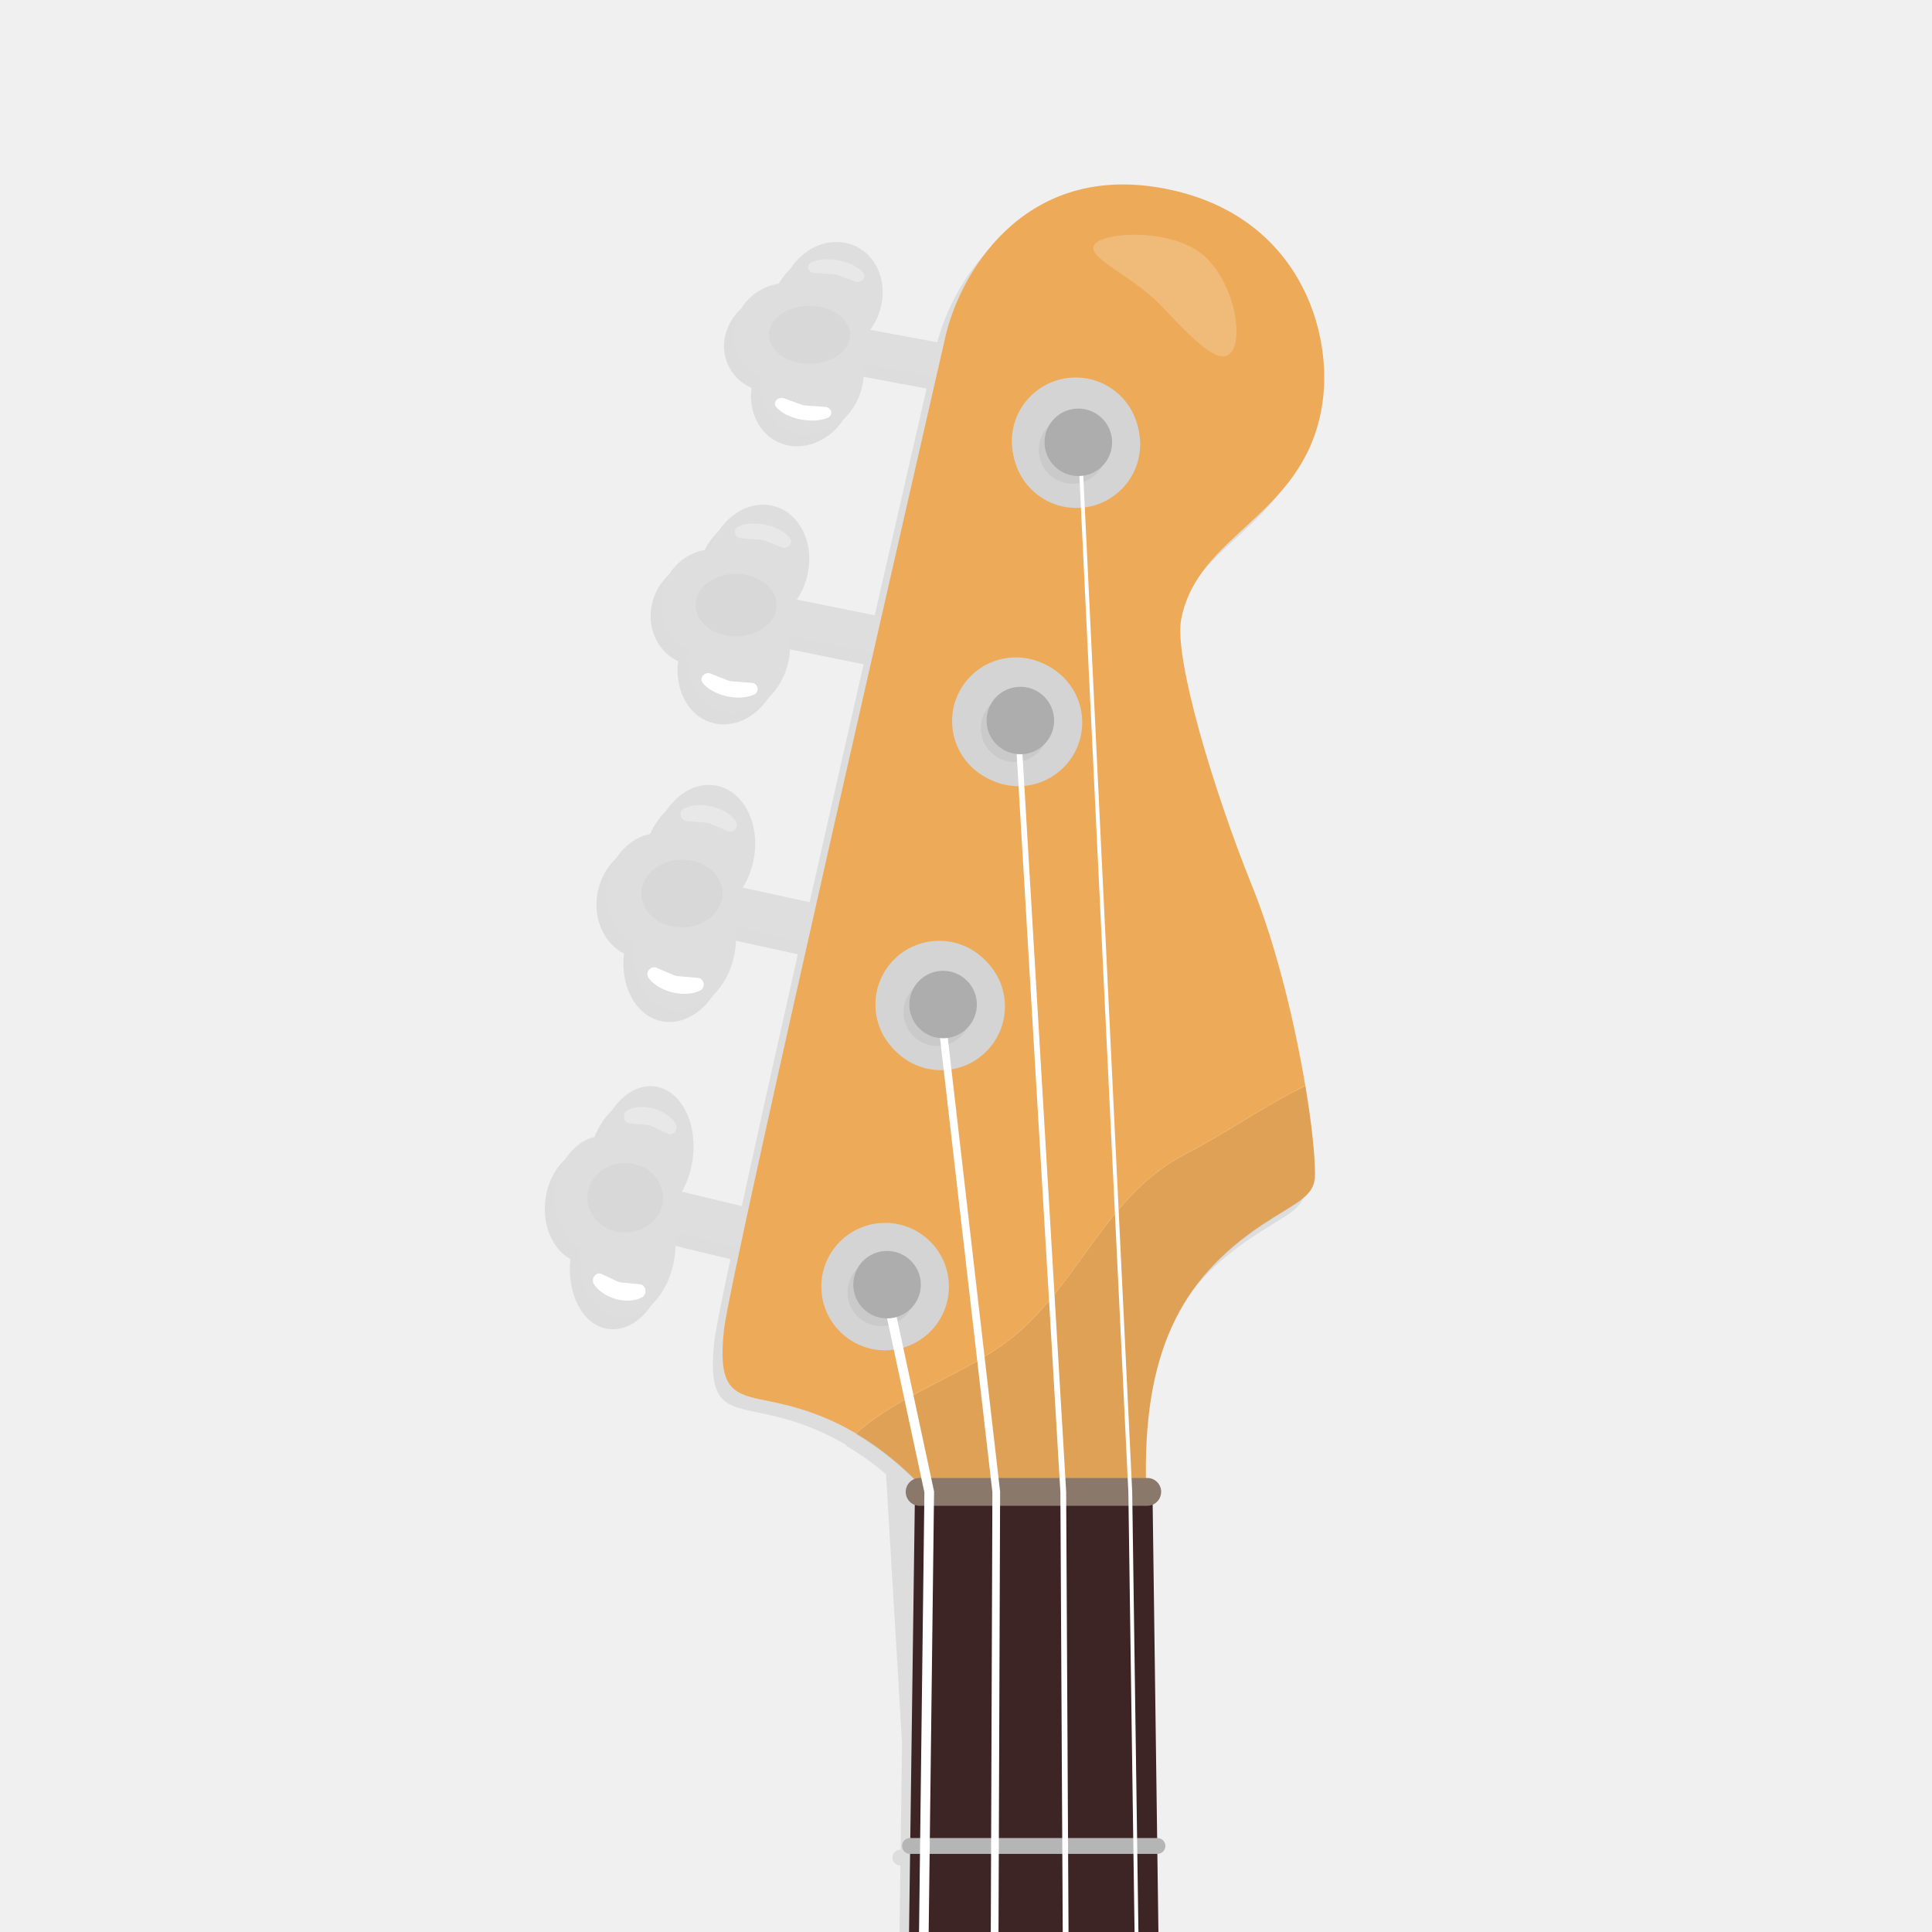
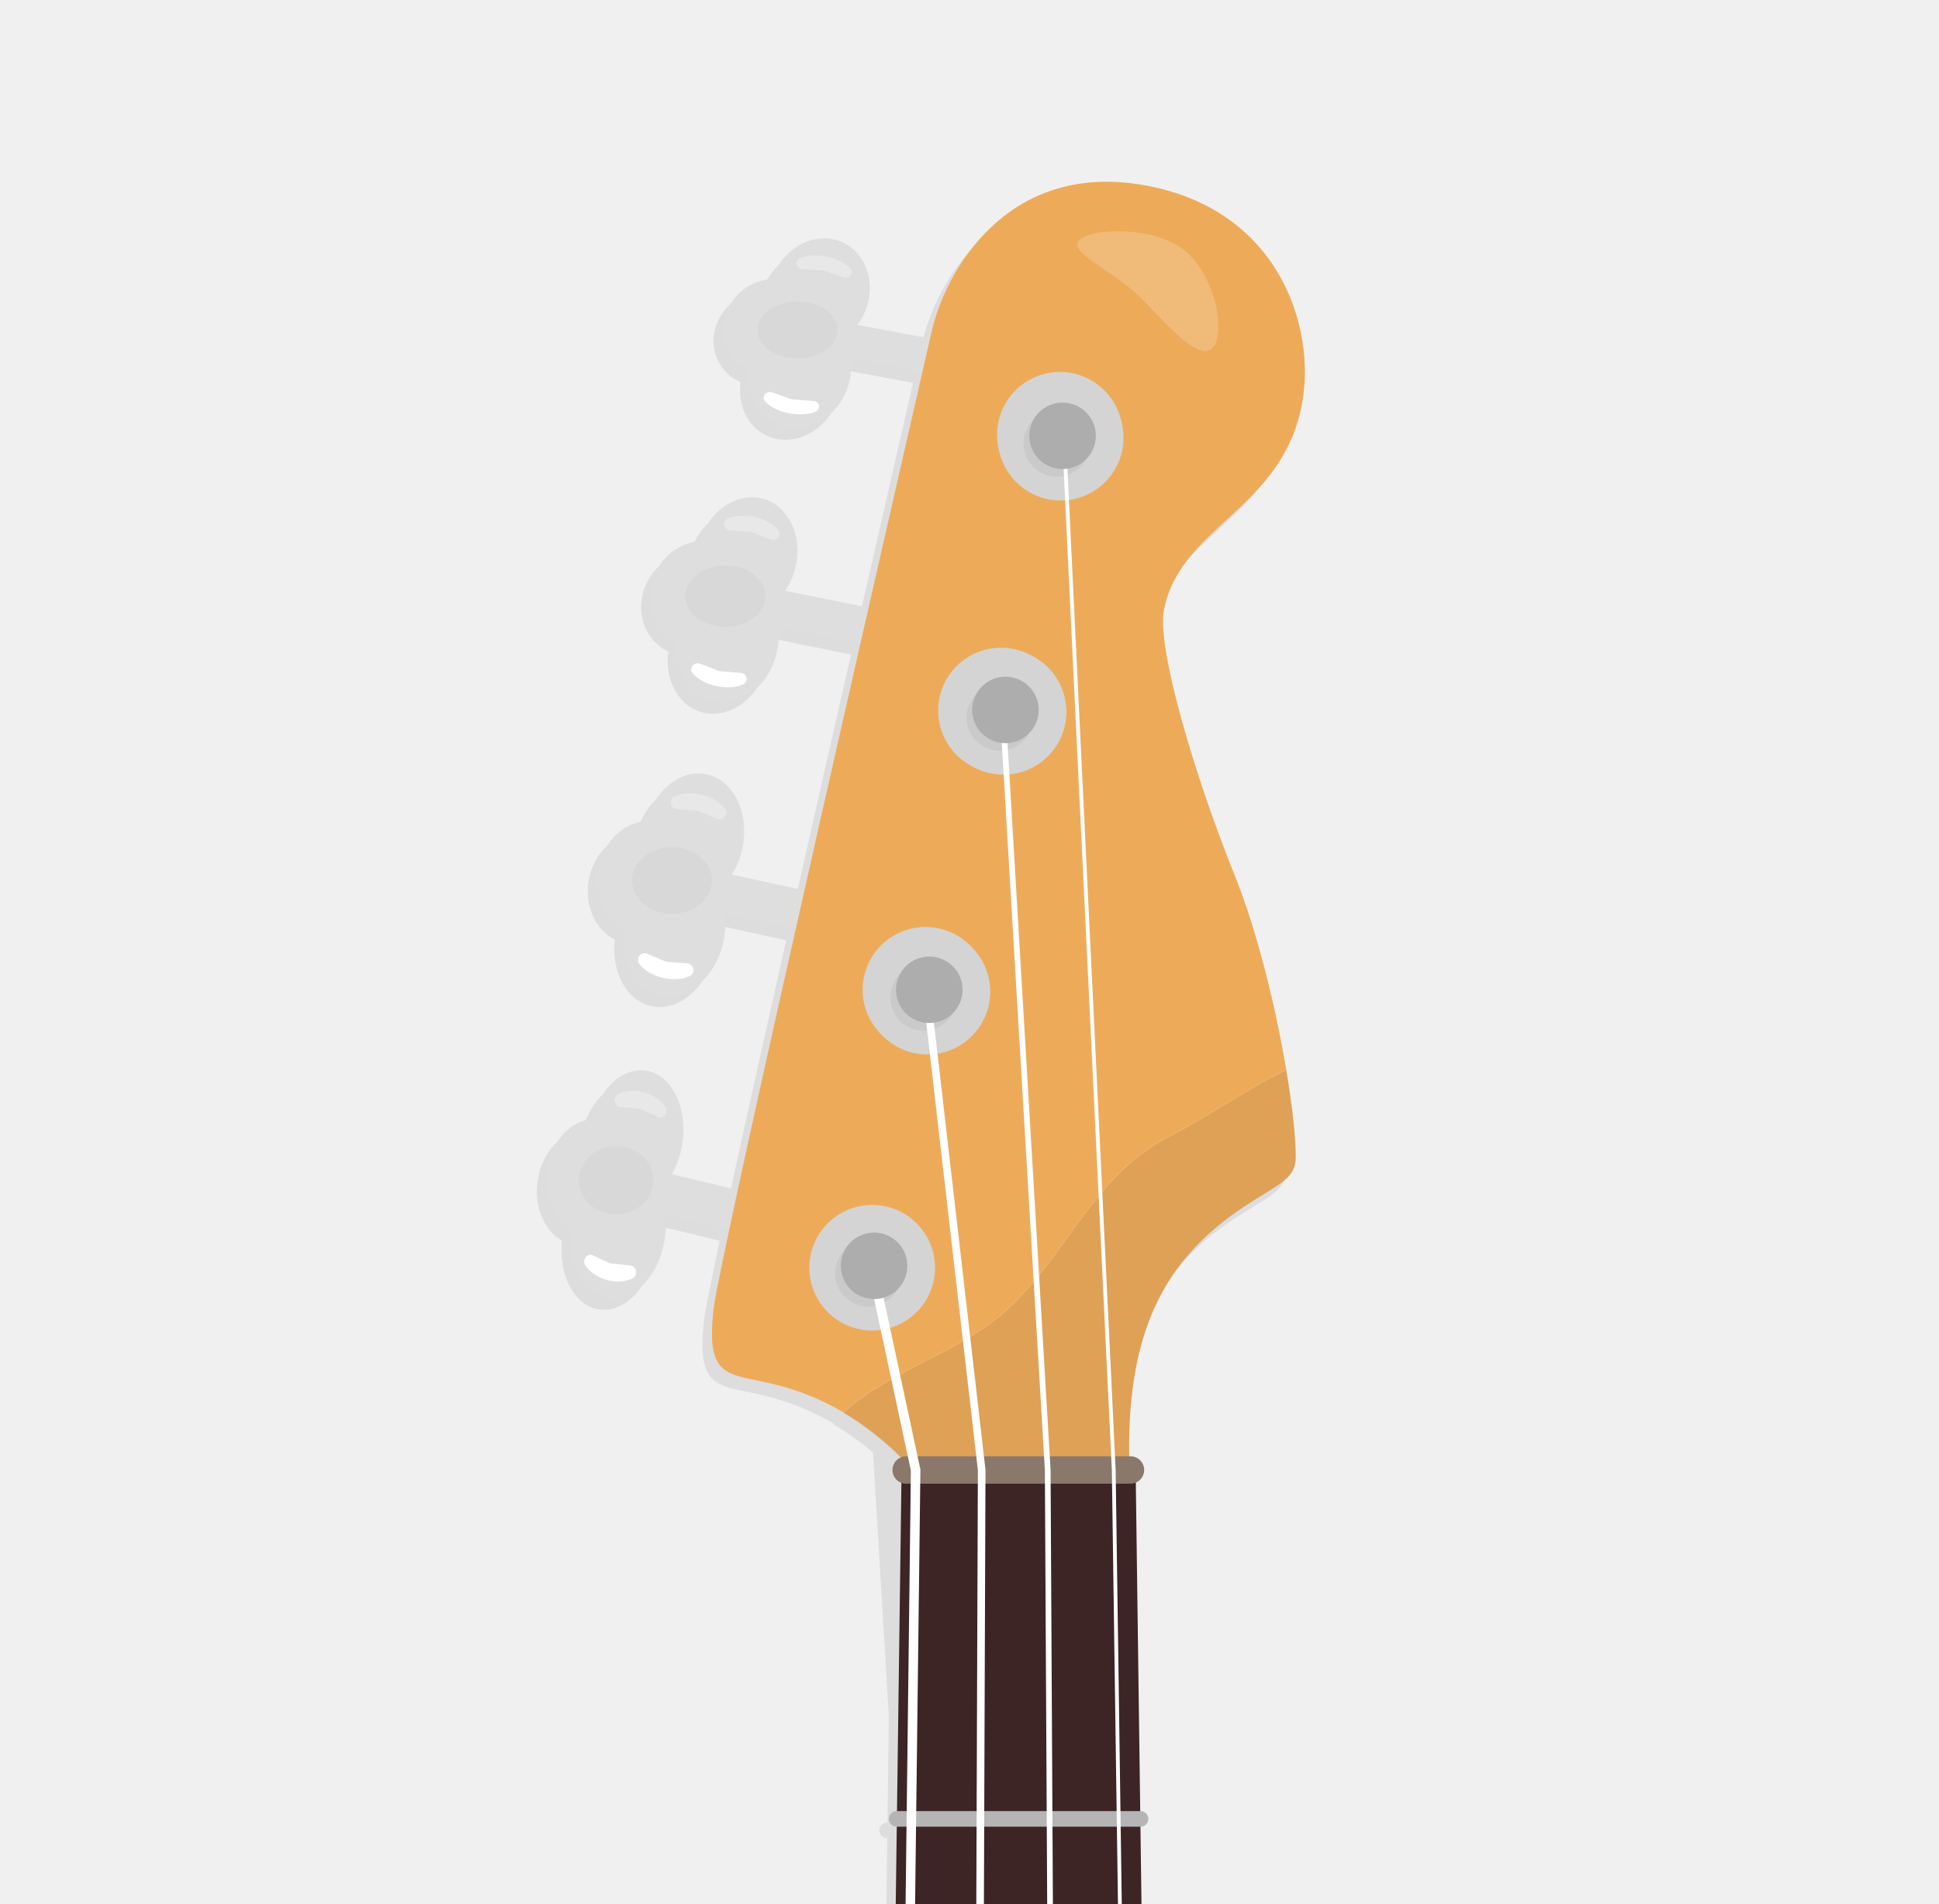
- <svg xmlns="http://www.w3.org/2000/svg" id="Layer_1" data-name="Layer 1" viewBox="0 0 1000 1000">
+ <svg xmlns="http://www.w3.org/2000/svg" id="Layer_1" data-name="Layer 1" preserveAspectRatio="xMinYMin meet" width="550px" height="540px" viewBox="0 0 1000 1000">
  <defs>
-     <style>.cls-1{fill:#606060;opacity:0.13;}.cls-2{fill:#dedede;}.cls-19,.cls-3,.cls-4{fill:#fff;}.cls-4{opacity:0.3;}.cls-5{opacity:0.03;}.cls-6{fill:#edab5a;}.cls-7{fill:#d4d4d4;}.cls-8{fill:#3d2425;}.cls-9{opacity:0.06;}.cls-10{fill:#b5b5b5;}.cls-11{fill:#8a786a;}.cls-12,.cls-14{fill:#adadad;}.cls-12{opacity:0.26;}.cls-13,.cls-15,.cls-16,.cls-17,.cls-18{fill:none;}.cls-13,.cls-16,.cls-17,.cls-18{stroke:#fff;stroke-miterlimit:10;}.cls-13{stroke-width:5px;}.cls-16{stroke-width:4px;}.cls-17{stroke-width:3px;}.cls-18{stroke-width:2px;}.cls-19{opacity:0.19;}</style>
+     <style>
+         @-webkit-keyframes sound {
+             0% {
+              opacity: 1;
+                 stroke: #fff !important;
+                 stroke-width:2.5px !important;
+             }
+             30% {
+              opacity: 8;
+                 stroke: rgb(31, 187, 96) !important;
+                 stroke-width:3.5px !important;
+                 stroke: rgb(31, 187, 96) !important;
+ 
+             }
+             50% {
+              opacity: 5;
+                 stroke: rgb(31, 187, 96) !important;
+                 stroke-width:6.5px !important;
+                 stroke: rgb(31, 187, 96) !important;
+ 
+             }
+             70% {
+              opacity: 4;
+                 stroke: rgb(31, 187, 96) !important;
+                 stroke-width:3.5px !important;
+                 stroke: rgb(31, 187, 96) !important;
+ 
+             }
+             100% {
+              opacity:3;
+                 stroke: #fff !important;
+                 stroke-width:2.5px !important;
+             }
+         }
+         @keyframes sound {
+             0% {
+                 opacity: 1;
+                 fill: green;
+                 stroke-width:3.5px !important;
+             }
+             30% {
+                 opacity: .8;
+                 fill: rgb(31, 187, 96);
+                 stroke-width:3.5px !important;
+             }
+             50% {
+                 opacity: .5;
+                 fill: rgb(31, 187, 96);
+                 stroke-width:3.5px !important;
+             }
+             70% {
+                 opacity: .4
+                 stroke-width:3.5px !important;
+             }
+             100% {
+                 opacity: .3;
+                 
+             }
+         }
+         .active {
+             stroke-width:3.5px !important;
+             stroke: rgb(31, 187, 96) !important;
+             animation: sound 2.5s linear; 
+             -webkit-animation: sound 2.5s linear;
+             
+             transition: all 1s ease-in-out;
+             -webkit-transition: all 1s ease-in-out;
+         }
+         .cls-1{fill:#606060;opacity:0.13;}.cls-2{fill:#dedede;}.cls-19,.cls-3,.cls-4{fill:#fff;}.cls-4{opacity:0.3;}.cls-5{opacity:0.03;}.cls-6{fill:#edab5a;}.cls-7{fill:#d4d4d4;}.cls-8{fill:#3d2425;}.cls-9{opacity:0.06;}.cls-10{fill:#b5b5b5;}.cls-11{fill:#8a786a;}.cls-12,.cls-14{fill:#adadad;}.cls-12{opacity:0.26;}.cls-13,.cls-15,.cls-16,.cls-17,.cls-18{fill:none;}.cls-13,.cls-16,.cls-17,.cls-18{stroke:#fff;stroke-miterlimit:10;}.cls-13{stroke-width:5px;}.cls-16{stroke-width:4px;}.cls-17{stroke-width:3px;}.cls-18{stroke-width:2px;}.cls-19{opacity:0.19;}</style>
  </defs>
  <path class="cls-1" d="M678.83,218.66c7.76-40.31-11.72-103.29-83.66-115.53s-103.91,46.32-110.84,77.2l-.79,3.49-38.12-7.12a33,33,0,0,0,5.61-12c3.76-15.8-4.77-30.6-19-33.07-13.29-2.3-26.76,7-31.59,21a27.54,27.54,0,0,0-25,20.74A23.6,23.6,0,0,0,389,200.77c-2,14.54,6.2,27.58,19.49,29.88,14.27,2.47,28.87-8.33,32.63-24.12A30.72,30.72,0,0,0,441.5,194l38.09,7.12c-5.86,25.63-16.23,70.91-28.34,124l-43.82-8.84a37,37,0,0,0,5.61-13c3.76-17.06-4.77-33.06-19-35.73-13.29-2.49-26.76,7.54-31.59,22.71-11.66.79-22.19,9.77-25,22.41s3.12,24.7,13.53,29.62c-2,15.71,6.2,29.79,19.49,32.28,14.27,2.67,28.87-9,32.63-26.06a35.79,35.79,0,0,0,.41-13.5L447,343.85c-9.41,41.32-19.64,86.32-29.47,129.9l-38.1-8.33A41.85,41.85,0,0,0,385,451.33c3.76-18.48-4.77-35.81-19-38.7-13.29-2.7-26.76,8.17-31.59,24.6-11.66.85-22.19,10.58-25,24.27s3.12,26.75,13.53,32.08c-2,17,6.2,32.27,19.49,35,14.27,2.89,28.87-9.74,32.63-28.22a41.92,41.92,0,0,0,.41-14.62l37.48,8.2c-11.69,51.95-22.55,100.67-30.47,137.22l-34.59-8.32a45.49,45.49,0,0,0,5.23-14.45c3.5-19-4.45-36.74-17.75-39.7-12.4-2.77-25,8.38-29.47,25.24-10.87.87-20.7,10.86-23.29,24.9s2.91,27.45,12.62,32.91c-1.84,17.46,5.78,33.11,18.18,35.87,13.31,3,26.93-10,30.43-29a47.25,47.25,0,0,0,.39-15l33.83,8.14c-4.78,22.48-7.81,37.71-8.32,42.34-3.2,29.28,3.73,33,18.65,36.2,9.85,2.11,28.07,4.92,49.58,17.62l.26.16-.26.23a147.26,147.26,0,0,1,20.62,14.77l8.31,138.85-.74,55.45H466a4.1,4.1,0,1,0,0,8.2h.06l-.55,40.94H594.6L594,965.56h.06a4.1,4.1,0,1,0,0-8.2h-.17c-1.22-90.73-2.06-152.91-2.32-172.52A7.19,7.19,0,0,0,588.83,771h-.7q0-3.43,0-6.77c.57-61.83,20.4-97.63,60.36-124.09,18.36-12.15,27.18-14.37,27.18-26.09,0-.09,0-.18,0-.27s0-.08,0-.12c0-9.85-1.75-26.37-5-45.81-5.38-32.07-14.89-72.11-27.5-103.26-20.25-50-40.5-118.19-36.77-137.89C614.77,282.31,668.17,274,678.83,218.66Z" />
-   <path class="cls-2" d="M405.41,146.6a27.54,27.54,0,0,0-25,20.74A23.6,23.6,0,0,0,394,194.77c-2,14.54,6.2,27.58,19.49,29.88,14.27,2.47,28.87-8.33,32.63-24.12a29.11,29.11,0,0,0-3.37-22.38A32.87,32.87,0,0,0,456,158.65c3.76-15.8-4.77-30.6-19-33.07C423.71,123.27,410.24,132.56,405.41,146.6Z" />
+   <path id="g-switch" class="cls-2" d="M405.41,146.6a27.54,27.54,0,0,0-25,20.74A23.6,23.6,0,0,0,394,194.77c-2,14.54,6.2,27.58,19.49,29.88,14.27,2.47,28.87-8.33,32.63-24.12a29.11,29.11,0,0,0-3.37-22.38A32.87,32.87,0,0,0,456,158.65c3.76-15.8-4.77-30.6-19-33.07C423.71,123.27,410.24,132.56,405.41,146.6Z" />
  <polygon class="cls-2" points="502.3 180.38 498.18 197.69 430.04 184.96 434.15 167.65 502.3 180.38" />
  <path class="cls-3" d="M427.61,210.65c3.08.64,3.62,4.38.76,5.6-3.62,1.53-8.86,1.92-14.33.78s-9.91-3.55-12.3-6.34c-1.89-2.21.61-5.31,3.69-4.67l9.38,3.41a7.35,7.35,0,0,0,2,.42Z" />
  <path class="cls-4" d="M420.95,141.22c-3.08-.64-3.62-4.38-.76-5.6,3.62-1.53,8.86-1.92,14.33-.78s9.91,3.55,12.3,6.34c1.89,2.21-.61,5.31-3.69,4.67l-9.38-3.41a7.35,7.35,0,0,0-2-.42Z" />
  <ellipse class="cls-5" cx="419" cy="173.32" rx="21" ry="14.96" />
-   <path class="cls-2" d="M367.41,284.32c-11.66.79-22.19,9.77-25,22.41s3.12,24.7,13.53,29.62c-2,15.71,6.2,29.79,19.49,32.28,14.27,2.67,28.87-9,32.63-26.06a33.61,33.61,0,0,0-3.37-24.18A35.67,35.67,0,0,0,418,297.33c3.76-17.06-4.77-33.06-19-35.73C385.71,259.12,372.24,269.14,367.41,284.32Z" />
+   <path id="d-switch" class="cls-2" d="M367.41,284.32c-11.66.79-22.19,9.77-25,22.41s3.12,24.7,13.53,29.62c-2,15.71,6.2,29.79,19.49,32.28,14.27,2.67,28.87-9,32.63-26.06a33.61,33.61,0,0,0-3.37-24.18A35.67,35.67,0,0,0,418,297.33c3.76-17.06-4.77-33.06-19-35.73C385.71,259.12,372.24,269.14,367.41,284.32Z" />
  <polygon class="cls-2" points="464.3 320.8 460.18 339.5 392.04 325.75 396.15 307.05 464.3 320.8" />
  <path class="cls-3" d="M389.61,353.5a3.19,3.19,0,0,1,.76,6c-3.62,1.66-8.86,2.08-14.33.85s-9.91-3.84-12.3-6.84c-1.89-2.39.61-5.74,3.69-5l9.38,3.68a6.88,6.88,0,0,0,2,.45Z" />
  <path class="cls-4" d="M382.95,278.5a3.19,3.19,0,0,1-.76-6c3.62-1.66,8.86-2.08,14.33-.85s9.91,3.84,12.3,6.84c1.89,2.39-.61,5.74-3.69,5l-9.38-3.68a6.88,6.88,0,0,0-2-.45Z" />
  <ellipse class="cls-5" cx="381" cy="313.18" rx="21" ry="16.16" />
-   <path class="cls-2" d="M310.93,587.89c-10.87.87-20.7,10.86-23.29,24.9s2.91,27.45,12.62,32.91c-1.84,17.46,5.78,33.11,18.18,35.87,13.31,3,26.93-10,30.43-29,1.84-10,.46-19.54-3.14-26.87,5.92-5.21,10.59-13.43,12.43-23.4,3.5-19-4.45-36.74-17.75-39.7C328,559.88,315.44,571,310.93,587.89Z" />
+   <path id="e-switch" class="cls-2" d="M310.93,587.89c-10.87.87-20.7,10.86-23.29,24.9s2.91,27.45,12.62,32.91c-1.84,17.46,5.78,33.11,18.18,35.87,13.31,3,26.93-10,30.43-29,1.84-10,.46-19.54-3.14-26.87,5.92-5.21,10.59-13.43,12.43-23.4,3.5-19-4.45-36.74-17.75-39.7C328,559.88,315.44,571,310.93,587.89Z" />
  <polygon class="cls-2" points="401.3 628.44 397.46 649.22 333.9 633.93 337.74 613.15 401.3 628.44" />
  <path class="cls-3" d="M331.64,664.77c2.87.77,3.38,5.26.7,6.72-3.37,1.84-8.27,2.31-13.37.94s-9.25-4.26-11.47-7.61c-1.76-2.65.57-6.38,3.44-5.61l8.74,4.09a5.57,5.57,0,0,0,1.84.5Z" />
  <path class="cls-4" d="M325.42,581.42c-2.87-.77-3.38-5.26-.7-6.72,3.37-1.84,8.27-2.31,13.37-.94s9.25,4.26,11.47,7.61c1.76,2.65-.57,6.38-3.44,5.61l-8.74-4.09a5.57,5.57,0,0,0-1.84-.5Z" />
  <ellipse class="cls-5" cx="323.61" cy="619.96" rx="19.59" ry="17.95" />
-   <path class="cls-2" d="M339.41,431.24c-11.66.85-22.19,10.58-25,24.27s3.12,26.75,13.53,32.08c-2,17,6.2,32.27,19.49,35,14.27,2.89,28.87-9.74,32.63-28.22,2-9.71.49-19-3.37-26.19,6.34-5.08,11.35-13.09,13.32-22.8,3.76-18.48-4.77-35.81-19-38.7C357.71,403.94,344.24,414.8,339.41,431.24Z" />
+   <path id="a-switch" class="cls-2" d="M339.41,431.24c-11.66.85-22.19,10.58-25,24.27s3.12,26.75,13.53,32.08c-2,17,6.2,32.27,19.49,35,14.27,2.89,28.87-9.74,32.63-28.22,2-9.71.49-19-3.37-26.19,6.34-5.08,11.35-13.09,13.32-22.8,3.76-18.48-4.77-35.81-19-38.7C357.71,403.94,344.24,414.8,339.41,431.24Z" />
  <polygon class="cls-2" points="436.3 470.76 432.18 491.01 364.04 476.11 368.15 455.86 436.3 470.76" />
  <path class="cls-3" d="M361.61,506.17a3.54,3.54,0,0,1,.76,6.55c-3.62,1.79-8.86,2.25-14.33.92s-9.91-4.16-12.3-7.41a3.54,3.54,0,0,1,3.69-5.47l9.38,4a6.44,6.44,0,0,0,2,.49Z" />
  <path class="cls-4" d="M354.95,424.94a3.54,3.54,0,0,1-.76-6.55c3.62-1.79,8.86-2.25,14.33-.92s9.91,4.16,12.3,7.41a3.54,3.54,0,0,1-3.69,5.47l-9.38-4a6.44,6.44,0,0,0-2-.49Z" />
  <ellipse class="cls-5" cx="353" cy="462.5" rx="21" ry="17.5" />
  <path class="cls-6" d="M530,687c-24.58,23-61.71,32.17-87,54.91a157.28,157.28,0,0,1,35.15,28.7h115.1c-2.13-69.75,17.59-108.61,60.22-136.83,18.36-12.15,27.18-14.37,27.18-26.09,0-9.85-1.75-26.37-5-45.81C654.83,572,635.52,585.87,614,597,575,617,561,658,530,687Z" />
  <path class="cls-6" d="M611.36,320.74c8.41-44.43,61.82-52.71,72.47-108.08,7.76-40.31-11.72-103.29-83.66-115.53s-103.91,46.32-110.84,77.2S378,658.81,374.76,688.09s3.73,33,18.65,36.2c9.85,2.11,28.07,4.92,49.58,17.62,25.3-22.74,62.44-31.92,87-54.91,31-29,45-70,84-90,21.52-11.13,40.83-25,61.62-35.11-5.38-32.07-14.89-72.11-27.5-103.26C627.88,408.58,607.63,340.43,611.36,320.74Z" />
  <ellipse class="cls-7" cx="556.76" cy="228.38" rx="33.01" ry="32.98" />
  <ellipse class="cls-7" cx="525.82" cy="373.25" rx="33.01" ry="32.98" />
  <path class="cls-8" d="M596.53,772.23H473.58s-1.19,88.76-3.07,228.27H599.6C597.72,861,596.53,772.23,596.53,772.23Z" />
  <path class="cls-9" d="M530,687.38c-24.58,23-61.71,32.17-87,54.91A157.28,157.28,0,0,1,478.14,771h115.1c-2.13-69.75,17.59-108.61,60.22-136.83,18.36-12.15,27.18-14.37,27.18-26.09,0-9.85-1.75-26.37-5-45.81-20.79,10.1-40.11,24-61.62,35.11C575,617.38,561,658.38,530,687.38Z" />
  <path class="cls-10" d="M603.21,955.47a4.1,4.1,0,0,1-4.1,4.1H471a4.1,4.1,0,0,1-4.1-4.1h0a4.1,4.1,0,0,1,4.1-4.1h128.1a4.1,4.1,0,0,1,4.1,4.1Z" />
  <path class="cls-11" d="M601,772.22a7.2,7.2,0,0,1-7.2,7.19H476a7.2,7.2,0,0,1-7.2-7.19h0A7.2,7.2,0,0,1,476,765H593.83a7.2,7.2,0,0,1,7.2,7.19Z" />
  <ellipse class="cls-7" cx="458.14" cy="665.94" rx="33.01" ry="32.98" />
  <ellipse class="cls-12" cx="456.14" cy="668.94" rx="17.48" ry="17.46" />
-   <polyline class="cls-13" points="458.14 665.74 480.97 772.22 478.18 1000.35" />
+   <polyline id="E" class="cls-13" points="458.14 665.74 480.97 772.22 478.18 1000.35" />
  <ellipse class="cls-14" cx="459.14" cy="664.94" rx="17.48" ry="17.46" />
  <polygon class="cls-15" points="823.77 1000.35 588.25 1000.35 176.23 1000.35 176.23 0 823.77 0 823.77 1000.35" />
  <ellipse class="cls-12" cx="522.14" cy="374.94" rx="17.48" ry="17.46" />
  <ellipse class="cls-14" cx="526.14" cy="371.94" rx="17.48" ry="17.46" />
  <ellipse class="cls-7" cx="486.14" cy="519.94" rx="33.01" ry="32.98" />
  <ellipse class="cls-12" cx="484.14" cy="524.94" rx="17.48" ry="17.46" />
  <ellipse class="cls-14" cx="487.14" cy="520.94" rx="17.48" ry="17.46" />
  <ellipse class="cls-12" cx="555.14" cy="229.94" rx="17.48" ry="17.46" />
  <ellipse class="cls-14" cx="559.14" cy="226.94" rx="17.48" ry="17.46" />
  <ellipse class="cls-7" cx="487.14" cy="520.94" rx="33.01" ry="32.98" />
  <ellipse class="cls-12" cx="485.14" cy="523.94" rx="17.48" ry="17.46" />
-   <polyline class="cls-16" points="486.62 520.42 515.66 772.22 514.83 1000.35" />
+   <polyline id="A" class="cls-16" points="486.62 520.42 515.66 772.22 514.83 1000.35" />
  <ellipse class="cls-14" cx="488.14" cy="519.94" rx="17.48" ry="17.46" />
  <ellipse class="cls-7" cx="527.14" cy="373.94" rx="33.01" ry="32.98" />
  <ellipse class="cls-12" cx="525.14" cy="376.94" rx="17.48" ry="17.46" />
-   <polyline class="cls-17" points="526.8 374.71 550.35 772.22 551.57 1000.35" />
+   <polyline id="D" class="cls-17" points="526.8 374.71 550.35 772.22 551.57 1000.35" />
  <ellipse class="cls-14" cx="528.14" cy="372.94" rx="17.48" ry="17.46" />
  <ellipse class="cls-7" cx="557.14" cy="229.94" rx="33.01" ry="32.98" />
  <ellipse class="cls-12" cx="555.14" cy="232.94" rx="17.48" ry="17.46" />
-   <polyline class="cls-18" points="558.83 228.38 585.03 772.22 588.25 1000.35" />
+   <polyline id="G" class="cls-18" points="558.83 228.38 585.03 772.22 588.25 1000.35" />
  <ellipse class="cls-14" cx="558.14" cy="228.94" rx="17.48" ry="17.46" />
  <path class="cls-19" d="M624.94,134c15,15.55,18.53,42.52,11.75,49s-21.32-9.84-36.3-25.4-40.16-25-33.38-31.58S610,118.47,624.94,134Z" />
</svg>
